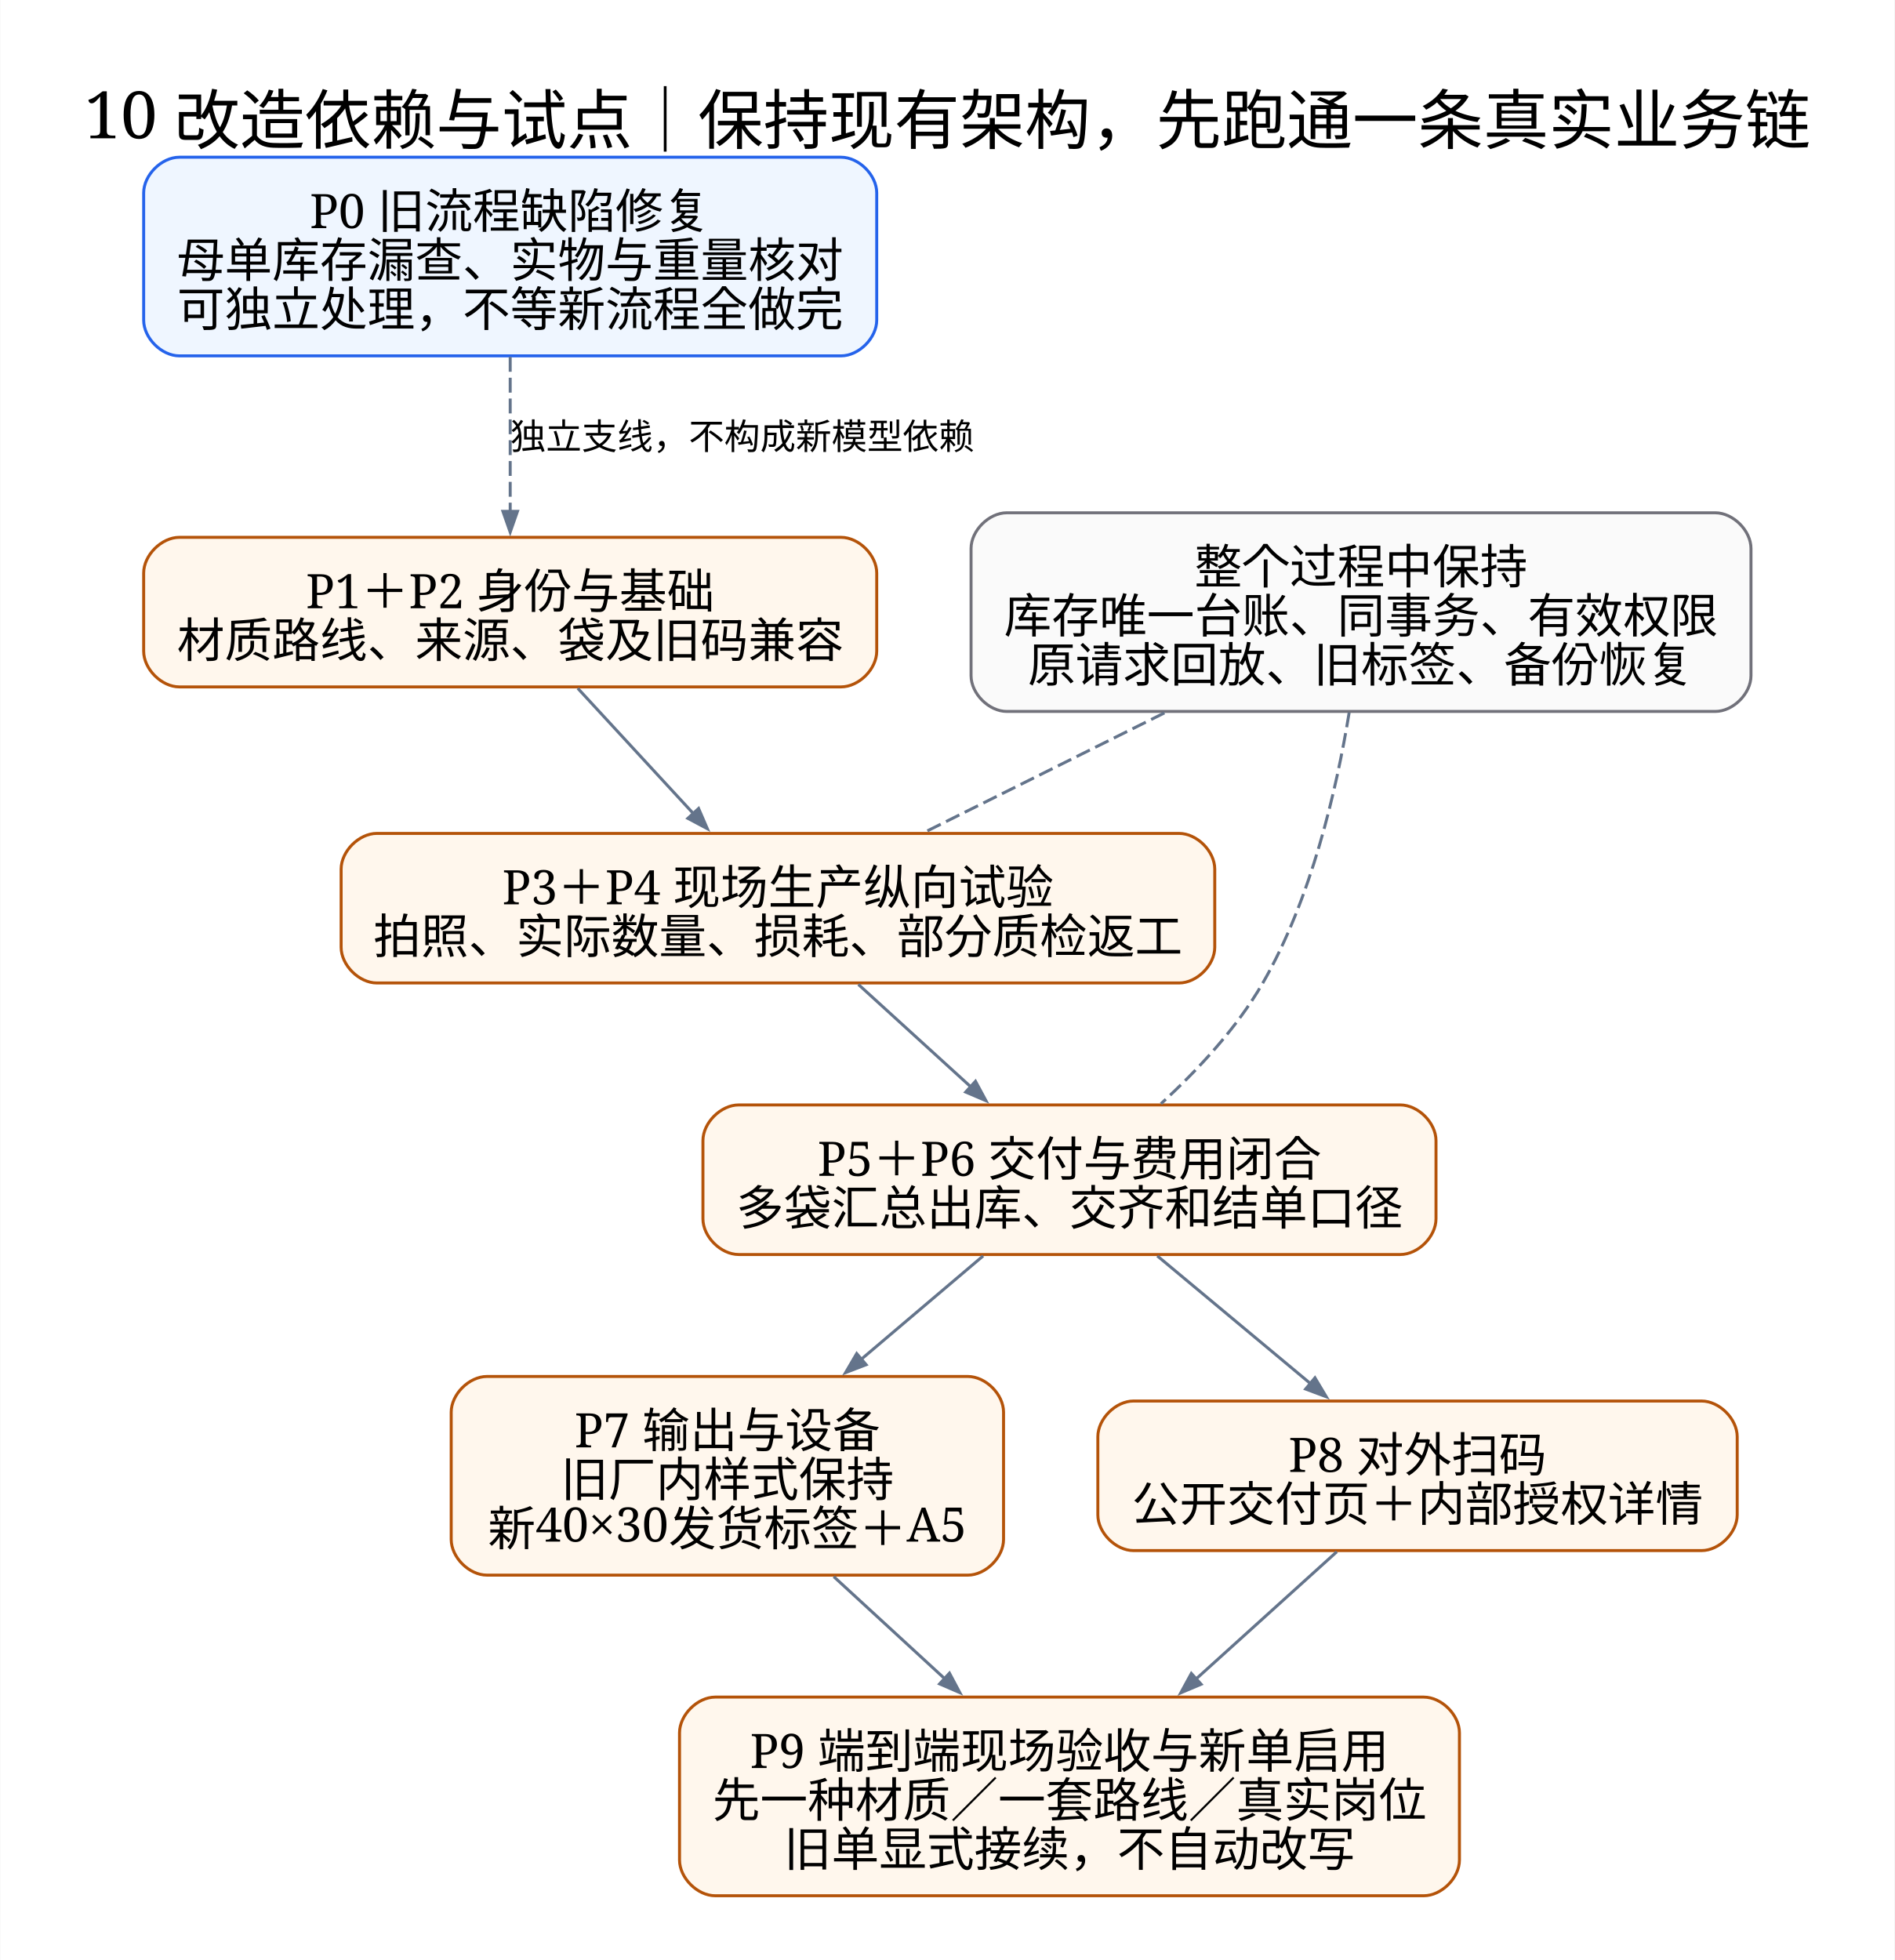
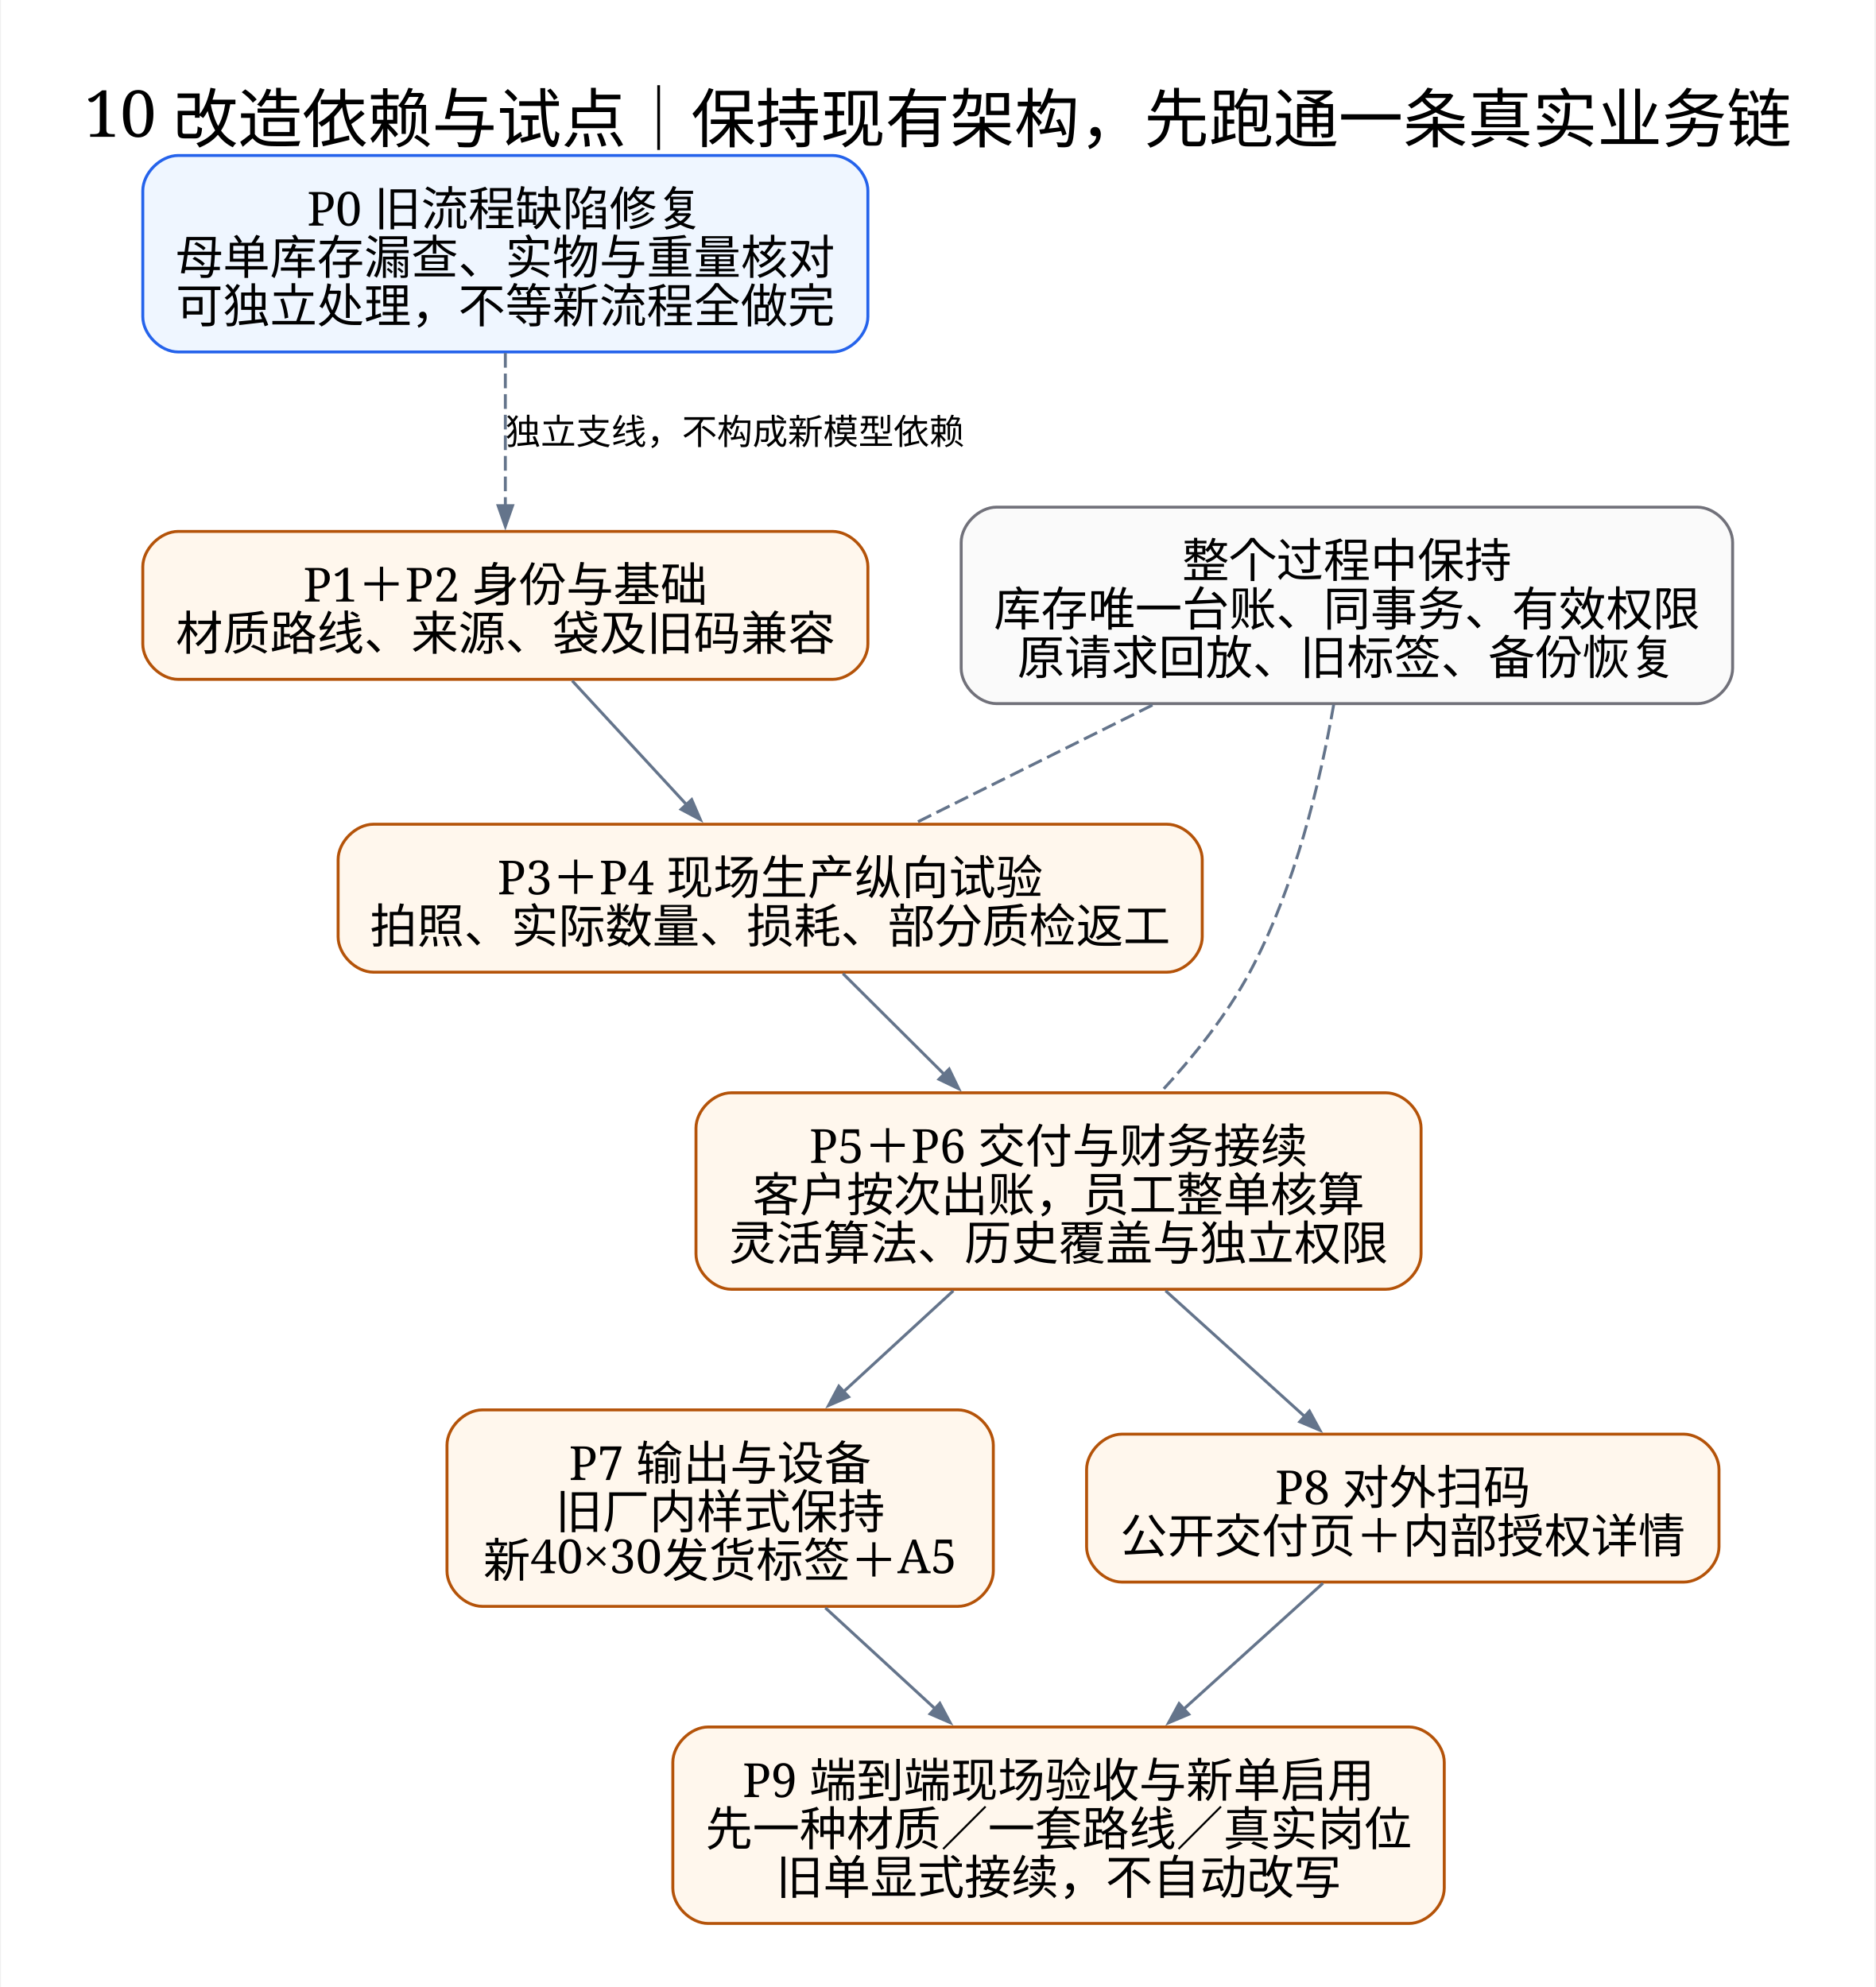
- <svg xmlns="http://www.w3.org/2000/svg" width="637pt" height="659pt" viewBox="0.00 0.00 636.70 658.88">
-   <g id="graph0" class="graph" transform="scale(1 1) rotate(0) translate(21.6 637.28)">
-     <polygon fill="white" stroke="none" points="-21.6,21.6 -21.6,-637.28 615.1,-637.28 615.1,21.6 -21.6,21.6" />
-     <text text-anchor="middle" x="296.75" y="-590.78" font-family="SimSun" font-size="22.00">10 改造依赖与试点｜保持现有架构，先跑通一条真实业务链</text>
+ <svg xmlns="http://www.w3.org/2000/svg" width="637pt" height="675pt" viewBox="0.00 0.00 636.70 675.38">
+   <g id="graph0" class="graph" transform="scale(1 1) rotate(0) translate(21.6 653.78)">
+     <polygon fill="white" stroke="none" points="-21.6,21.6 -21.6,-653.78 615.1,-653.78 615.1,21.6 -21.6,21.6" />
+     <text text-anchor="middle" x="296.75" y="-607.28" font-family="SimSun" font-size="22.00">10 改造依赖与试点｜保持现有架构，先跑通一条真实业务链</text>
    <g id="node1" class="node">
-       <path fill="#eff6ff" stroke="#2563eb" d="M261.02,-584.43C261.02,-584.43 38.6,-584.43 38.6,-584.43 32.6,-584.43 26.6,-578.43 26.6,-572.43 26.6,-572.43 26.6,-529.65 26.6,-529.65 26.6,-523.65 32.6,-517.65 38.6,-517.65 38.6,-517.65 261.02,-517.65 261.02,-517.65 267.02,-517.65 273.02,-523.65 273.02,-529.65 273.02,-529.65 273.02,-572.43 273.02,-572.43 273.02,-578.43 267.02,-584.43 261.02,-584.43" />
-       <text text-anchor="middle" x="149.81" y="-560.59" font-family="SimSun" font-size="16.00">P0 旧流程缺陷修复</text>
-       <text text-anchor="middle" x="149.81" y="-544.09" font-family="SimSun" font-size="16.00">母单库存漏查、实物与重量核对</text>
-       <text text-anchor="middle" x="149.81" y="-527.59" font-family="SimSun" font-size="16.00">可独立处理，不等新流程全做完</text>
+       <path fill="#eff6ff" stroke="#2563eb" d="M261.02,-600.93C261.02,-600.93 38.6,-600.93 38.6,-600.93 32.6,-600.93 26.6,-594.93 26.6,-588.93 26.6,-588.93 26.6,-546.15 26.6,-546.15 26.6,-540.15 32.6,-534.15 38.6,-534.15 38.6,-534.15 261.02,-534.15 261.02,-534.15 267.02,-534.15 273.02,-540.15 273.02,-546.15 273.02,-546.15 273.02,-588.93 273.02,-588.93 273.02,-594.93 267.02,-600.93 261.02,-600.93" />
+       <text text-anchor="middle" x="149.81" y="-577.09" font-family="SimSun" font-size="16.00">P0 旧流程缺陷修复</text>
+       <text text-anchor="middle" x="149.81" y="-560.59" font-family="SimSun" font-size="16.00">母单库存漏查、实物与重量核对</text>
+       <text text-anchor="middle" x="149.81" y="-544.09" font-family="SimSun" font-size="16.00">可独立处理，不等新流程全做完</text>
    </g>
    <g id="node2" class="node">
-       <path fill="#fff7ed" stroke="#b45309" d="M261.02,-456.65C261.02,-456.65 38.6,-456.65 38.6,-456.65 32.6,-456.65 26.6,-450.65 26.6,-444.65 26.6,-444.65 26.6,-418.37 26.6,-418.37 26.6,-412.37 32.6,-406.37 38.6,-406.37 38.6,-406.37 261.02,-406.37 261.02,-406.37 267.02,-406.37 273.02,-412.37 273.02,-418.37 273.02,-418.37 273.02,-444.65 273.02,-444.65 273.02,-450.65 267.02,-456.65 261.02,-456.65" />
-       <text text-anchor="middle" x="149.81" y="-432.81" font-family="SimSun" font-size="16.00">P1＋P2 身份与基础</text>
-       <text text-anchor="middle" x="149.81" y="-416.31" font-family="SimSun" font-size="16.00">材质路线、来源、袋及旧码兼容</text>
+       <path fill="#fff7ed" stroke="#b45309" d="M261.02,-473.15C261.02,-473.15 38.6,-473.15 38.6,-473.15 32.6,-473.15 26.6,-467.15 26.6,-461.15 26.6,-461.15 26.6,-434.87 26.6,-434.87 26.6,-428.87 32.6,-422.87 38.6,-422.87 38.6,-422.87 261.02,-422.87 261.02,-422.87 267.02,-422.87 273.02,-428.87 273.02,-434.87 273.02,-434.87 273.02,-461.15 273.02,-461.15 273.02,-467.15 267.02,-473.15 261.02,-473.15" />
+       <text text-anchor="middle" x="149.81" y="-449.31" font-family="SimSun" font-size="16.00">P1＋P2 身份与基础</text>
+       <text text-anchor="middle" x="149.81" y="-432.81" font-family="SimSun" font-size="16.00">材质路线、来源、袋及旧码兼容</text>
    </g>
    <g id="edge1" class="edge">
-       <path fill="none" stroke="#64748b" stroke-dasharray="5,2" d="M149.81,-517.3C149.81,-500.99 149.81,-481.33 149.81,-465.04" />
-       <polygon fill="#64748b" stroke="#64748b" points="152.26,-465.39 149.81,-458.39 147.36,-465.39 152.26,-465.39" />
-       <text text-anchor="middle" x="227.81" y="-486.25" font-family="SimSun" font-size="12.00">独立支线，不构成新模型依赖</text>
+       <path fill="none" stroke="#64748b" stroke-dasharray="5,2" d="M149.81,-533.8C149.81,-517.49 149.81,-497.83 149.81,-481.54" />
+       <polygon fill="#64748b" stroke="#64748b" points="152.26,-481.89 149.81,-474.89 147.36,-481.89 152.26,-481.89" />
+       <text text-anchor="middle" x="227.81" y="-502.75" font-family="SimSun" font-size="12.00">独立支线，不构成新模型依赖</text>
    </g>
    <g id="node3" class="node">
-       <path fill="#fff7ed" stroke="#b45309" d="M374.65,-357.12C374.65,-357.12 104.98,-357.12 104.98,-357.12 98.98,-357.12 92.98,-351.12 92.98,-345.12 92.98,-345.12 92.98,-318.84 92.98,-318.84 92.98,-312.84 98.98,-306.84 104.98,-306.84 104.98,-306.84 374.65,-306.84 374.65,-306.84 380.65,-306.84 386.65,-312.84 386.65,-318.84 386.65,-318.84 386.65,-345.12 386.65,-345.12 386.65,-351.12 380.65,-357.12 374.65,-357.12" />
-       <text text-anchor="middle" x="239.81" y="-333.28" font-family="SimSun" font-size="16.00">P3＋P4 现场生产纵向试验</text>
-       <text text-anchor="middle" x="239.81" y="-316.78" font-family="SimSun" font-size="16.00">拍照、实际数量、损耗、部分质检返工</text>
+       <path fill="#fff7ed" stroke="#b45309" d="M374.65,-373.62C374.65,-373.62 104.98,-373.62 104.98,-373.62 98.98,-373.62 92.98,-367.62 92.98,-361.62 92.98,-361.62 92.98,-335.34 92.98,-335.34 92.98,-329.34 98.98,-323.34 104.98,-323.34 104.98,-323.34 374.65,-323.34 374.65,-323.34 380.65,-323.34 386.65,-329.34 386.65,-335.34 386.65,-335.34 386.65,-361.62 386.65,-361.62 386.65,-367.62 380.65,-373.62 374.65,-373.62" />
+       <text text-anchor="middle" x="239.81" y="-349.78" font-family="SimSun" font-size="16.00">P3＋P4 现场生产纵向试验</text>
+       <text text-anchor="middle" x="239.81" y="-333.28" font-family="SimSun" font-size="16.00">拍照、实际数量、损耗、部分质检返工</text>
    </g>
    <g id="edge2" class="edge">
-       <path fill="none" stroke="#64748b" d="M172.52,-405.9C184.35,-393.08 198.94,-377.28 211.5,-363.66" />
-       <polygon fill="#64748b" stroke="#64748b" points="213.14,-365.5 216.08,-358.7 209.53,-362.18 213.14,-365.5" />
+       <path fill="none" stroke="#64748b" d="M172.52,-422.4C184.35,-409.58 198.94,-393.78 211.5,-380.16" />
+       <polygon fill="#64748b" stroke="#64748b" points="213.14,-382 216.08,-375.2 209.53,-378.68 213.14,-382" />
    </g>
    <g id="node4" class="node">
-       <path fill="#fff7ed" stroke="#b45309" d="M449.02,-265.84C449.02,-265.84 226.6,-265.84 226.6,-265.84 220.6,-265.84 214.6,-259.84 214.6,-253.84 214.6,-253.84 214.6,-227.56 214.6,-227.56 214.6,-221.56 220.6,-215.56 226.6,-215.56 226.6,-215.56 449.02,-215.56 449.02,-215.56 455.02,-215.56 461.02,-221.56 461.02,-227.56 461.02,-227.56 461.02,-253.84 461.02,-253.84 461.02,-259.84 455.02,-265.84 449.02,-265.84" />
-       <text text-anchor="middle" x="337.81" y="-242" font-family="SimSun" font-size="16.00">P5＋P6 交付与费用闭合</text>
-       <text text-anchor="middle" x="337.81" y="-225.5" font-family="SimSun" font-size="16.00">多袋汇总出库、交齐和结单口径</text>
+       <path fill="#fff7ed" stroke="#b45309" d="M449.02,-282.34C449.02,-282.34 226.6,-282.34 226.6,-282.34 220.6,-282.34 214.6,-276.34 214.6,-270.34 214.6,-270.34 214.6,-227.56 214.6,-227.56 214.6,-221.56 220.6,-215.56 226.6,-215.56 226.6,-215.56 449.02,-215.56 449.02,-215.56 455.02,-215.56 461.02,-221.56 461.02,-227.56 461.02,-227.56 461.02,-270.34 461.02,-270.34 461.02,-276.34 455.02,-282.34 449.02,-282.34" />
+       <text text-anchor="middle" x="337.81" y="-258.5" font-family="SimSun" font-size="16.00">P5＋P6 交付与财务接续</text>
+       <text text-anchor="middle" x="337.81" y="-242" font-family="SimSun" font-size="16.00">客户按次出账，员工整单核算</text>
+       <text text-anchor="middle" x="337.81" y="-225.5" font-family="SimSun" font-size="16.00">灵活算法、历史覆盖与独立权限</text>
    </g>
    <g id="edge3" class="edge">
-       <path fill="none" stroke="#64748b" d="M266.85,-306.35C278.53,-295.71 292.3,-283.16 304.59,-271.97" />
-       <polygon fill="#64748b" stroke="#64748b" points="306.22,-273.8 309.74,-267.27 302.92,-270.17 306.22,-273.8" />
+       <path fill="none" stroke="#64748b" d="M264.54,-322.87C274.97,-312.49 287.36,-300.16 298.96,-288.61" />
+       <polygon fill="#64748b" stroke="#64748b" points="300.64,-290.41 303.87,-283.73 297.18,-286.93 300.64,-290.41" />
    </g>
    <g id="node5" class="node">
      <path fill="#fff7ed" stroke="#b45309" d="M303.65,-174.56C303.65,-174.56 141.98,-174.56 141.98,-174.56 135.98,-174.56 129.98,-168.56 129.98,-162.56 129.98,-162.56 129.98,-119.78 129.98,-119.78 129.98,-113.78 135.98,-107.78 141.98,-107.78 141.98,-107.78 303.65,-107.78 303.65,-107.78 309.65,-107.78 315.65,-113.78 315.65,-119.78 315.65,-119.78 315.65,-162.56 315.65,-162.56 315.65,-168.56 309.65,-174.56 303.65,-174.56" />
      <text text-anchor="middle" x="222.81" y="-150.72" font-family="SimSun" font-size="16.00">P7 输出与设备</text>
      <text text-anchor="middle" x="222.81" y="-134.22" font-family="SimSun" font-size="16.00">旧厂内样式保持</text>
      <text text-anchor="middle" x="222.81" y="-117.72" font-family="SimSun" font-size="16.00">新40×30发货标签＋A5</text>
    </g>
    <g id="edge4" class="edge">
-       <path fill="none" stroke="#64748b" d="M308.79,-215.09C296.33,-204.52 281.48,-191.92 267.65,-180.2" />
-       <polygon fill="#64748b" stroke="#64748b" points="269.46,-178.52 262.54,-175.86 266.29,-182.26 269.46,-178.52" />
+       <path fill="none" stroke="#64748b" d="M302.06,-215.06C290.16,-204.12 276.8,-191.83 264.49,-180.51" />
+       <polygon fill="#64748b" stroke="#64748b" points="266.47,-179 259.66,-176.06 263.15,-182.61 266.47,-179" />
    </g>
    <g id="node6" class="node">
      <path fill="#fff7ed" stroke="#b45309" d="M550.27,-166.31C550.27,-166.31 359.35,-166.31 359.35,-166.31 353.35,-166.31 347.35,-160.31 347.35,-154.31 347.35,-154.31 347.35,-128.03 347.35,-128.03 347.35,-122.03 353.35,-116.03 359.35,-116.03 359.35,-116.03 550.27,-116.03 550.27,-116.03 556.27,-116.03 562.27,-122.03 562.27,-128.03 562.27,-128.03 562.27,-154.31 562.27,-154.31 562.27,-160.31 556.27,-166.31 550.27,-166.31" />
      <text text-anchor="middle" x="454.81" y="-142.47" font-family="SimSun" font-size="16.00">P8 对外扫码</text>
      <text text-anchor="middle" x="454.81" y="-125.97" font-family="SimSun" font-size="16.00">公开交付页＋内部授权详情</text>
    </g>
    <g id="edge5" class="edge">
-       <path fill="none" stroke="#64748b" d="M367.34,-215.09C382.99,-202.04 402.36,-185.9 418.88,-172.12" />
-       <polygon fill="#64748b" stroke="#64748b" points="420.33,-174.11 424.14,-167.74 417.19,-170.34 420.33,-174.11" />
+       <path fill="none" stroke="#64748b" d="M374.19,-215.06C389.33,-201.37 406.8,-185.58 421.59,-172.21" />
+       <polygon fill="#64748b" stroke="#64748b" points="423.08,-174.16 426.63,-167.65 419.79,-170.53 423.08,-174.16" />
    </g>
    <g id="node7" class="node">
      <path fill="#fff7ed" stroke="#b45309" d="M456.9,-66.78C456.9,-66.78 218.73,-66.78 218.73,-66.78 212.73,-66.78 206.73,-60.78 206.73,-54.78 206.73,-54.78 206.73,-12 206.73,-12 206.73,-6 212.73,0 218.73,0 218.73,0 456.9,0 456.9,0 462.9,0 468.9,-6 468.9,-12 468.9,-12 468.9,-54.78 468.9,-54.78 468.9,-60.78 462.9,-66.78 456.9,-66.78" />
      <text text-anchor="middle" x="337.81" y="-42.94" font-family="SimSun" font-size="16.00">P9 端到端现场验收与新单启用</text>
      <text text-anchor="middle" x="337.81" y="-26.44" font-family="SimSun" font-size="16.00">先一种材质／一套路线／真实岗位</text>
      <text text-anchor="middle" x="337.81" y="-9.94" font-family="SimSun" font-size="16.00">旧单显式接续，不自动改写</text>
    </g>
    <g id="edge6" class="edge">
      <path fill="none" stroke="#64748b" d="M258.57,-107.28C270.47,-96.34 283.82,-84.05 296.13,-72.73" />
      <polygon fill="#64748b" stroke="#64748b" points="297.47,-74.83 300.96,-68.28 294.15,-71.22 297.47,-74.83" />
    </g>
    <g id="edge7" class="edge">
      <path fill="none" stroke="#64748b" d="M427.68,-115.64C413.61,-102.92 396.11,-87.1 380.3,-72.81" />
      <polygon fill="#64748b" stroke="#64748b" points="382.07,-71.1 375.23,-68.22 378.78,-74.73 382.07,-71.1" />
    </g>
    <g id="node8" class="node">
-       <path fill="#fafafa" stroke="#71717a" d="M554.9,-464.9C554.9,-464.9 316.73,-464.9 316.73,-464.9 310.73,-464.9 304.73,-458.9 304.73,-452.9 304.73,-452.9 304.73,-410.12 304.73,-410.12 304.73,-404.12 310.73,-398.12 316.73,-398.12 316.73,-398.12 554.9,-398.12 554.9,-398.12 560.9,-398.12 566.9,-404.12 566.9,-410.12 566.9,-410.12 566.9,-452.9 566.9,-452.9 566.9,-458.9 560.9,-464.9 554.9,-464.9" />
-       <text text-anchor="middle" x="435.81" y="-441.06" font-family="SimSun" font-size="16.00">整个过程中保持</text>
-       <text text-anchor="middle" x="435.81" y="-424.56" font-family="SimSun" font-size="16.00">库存唯一台账、同事务、有效权限</text>
-       <text text-anchor="middle" x="435.81" y="-408.06" font-family="SimSun" font-size="16.00">原请求回放、旧标签、备份恢复</text>
+       <path fill="#fafafa" stroke="#71717a" d="M554.9,-481.4C554.9,-481.4 316.73,-481.4 316.73,-481.4 310.73,-481.4 304.73,-475.4 304.73,-469.4 304.73,-469.4 304.73,-426.62 304.73,-426.62 304.73,-420.62 310.73,-414.62 316.73,-414.62 316.73,-414.62 554.9,-414.62 554.9,-414.62 560.9,-414.62 566.9,-420.62 566.9,-426.62 566.9,-426.62 566.9,-469.4 566.9,-469.4 566.9,-475.4 560.9,-481.4 554.9,-481.4" />
+       <text text-anchor="middle" x="435.81" y="-457.56" font-family="SimSun" font-size="16.00">整个过程中保持</text>
+       <text text-anchor="middle" x="435.81" y="-441.06" font-family="SimSun" font-size="16.00">库存唯一台账、同事务、有效权限</text>
+       <text text-anchor="middle" x="435.81" y="-424.56" font-family="SimSun" font-size="16.00">原请求回放、旧标签、备份恢复</text>
    </g>
    <g id="edge8" class="edge">
-       <path fill="none" stroke="#64748b" stroke-dasharray="5,2" d="M369.73,-397.63C343.39,-384.52 313.6,-369.7 289.19,-357.55" />
+       <path fill="none" stroke="#64748b" stroke-dasharray="5,2" d="M369.73,-414.13C343.39,-401.02 313.6,-386.2 289.19,-374.05" />
    </g>
    <g id="edge9" class="edge">
-       <path fill="none" stroke="#64748b" stroke-dasharray="5,2" d="M431.83,-397.74C427.58,-371.72 419.12,-335.15 402.81,-306.84 394.04,-291.61 380.81,-277.44 368.56,-266.24" />
+       <path fill="none" stroke="#64748b" stroke-dasharray="5,2" d="M431.32,-414.23C426.8,-388.38 418.21,-352.02 402.81,-323.34 394.92,-308.64 383.55,-294.45 372.51,-282.52" />
    </g>
  </g>
</svg>
